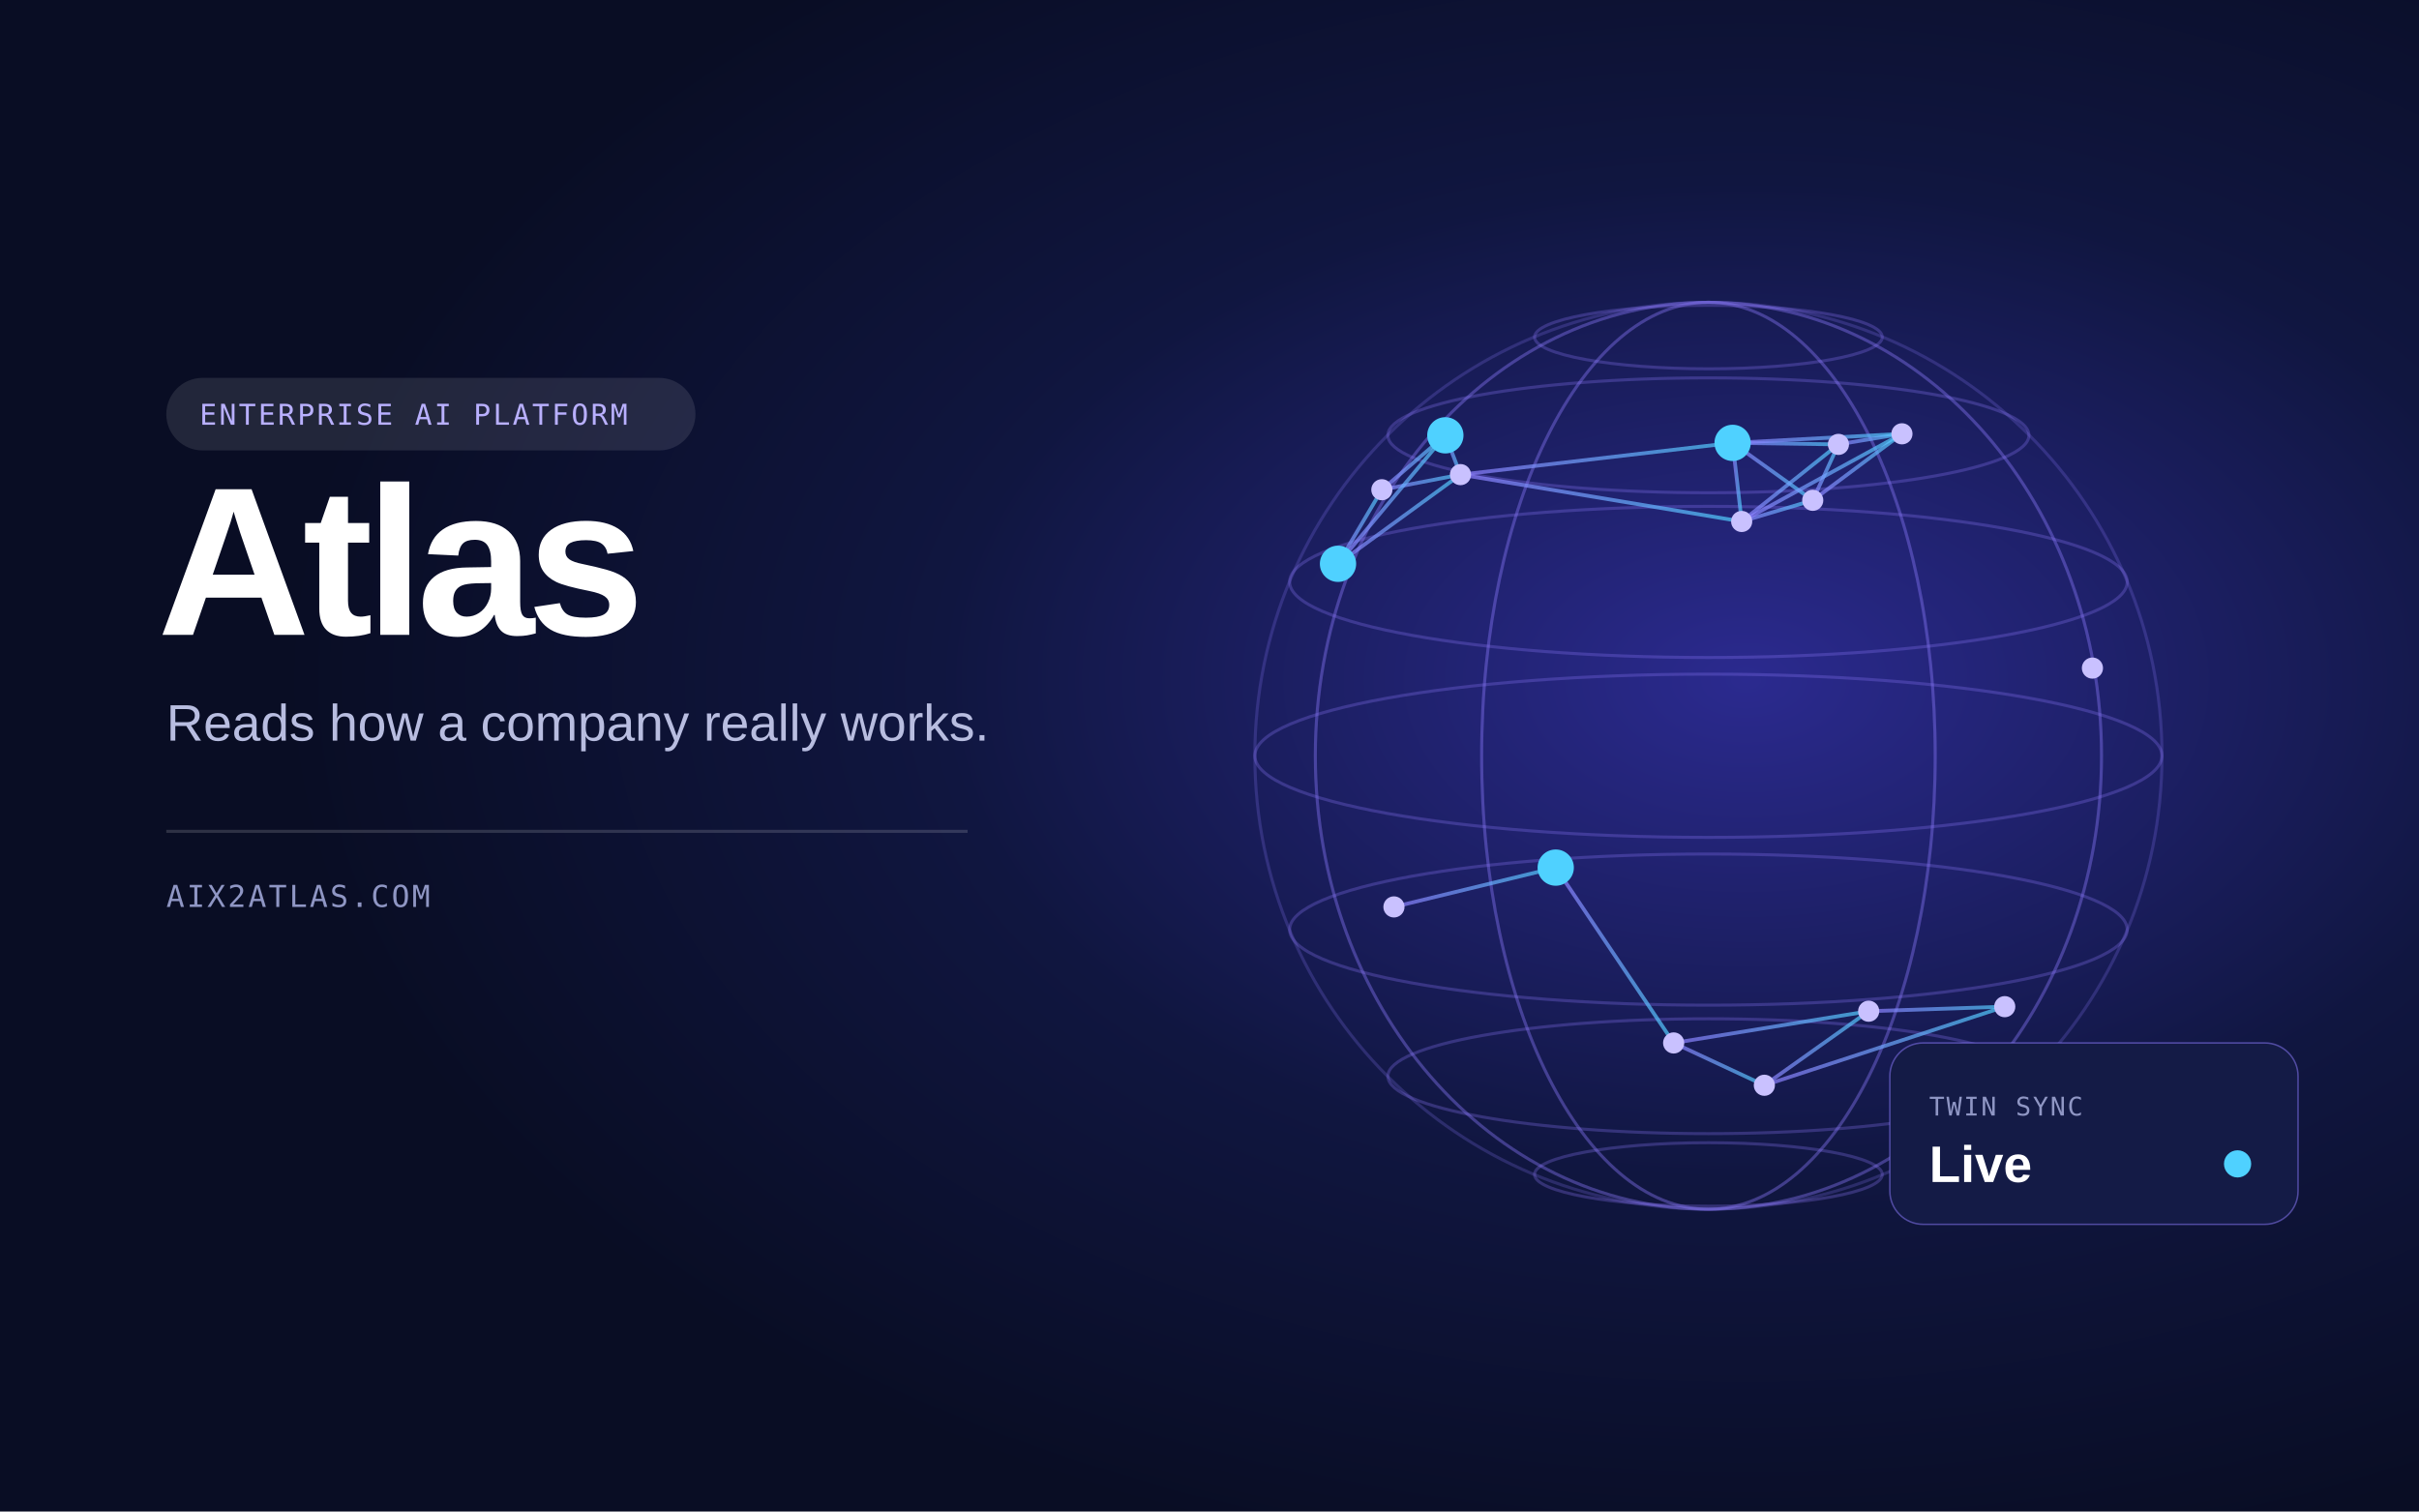
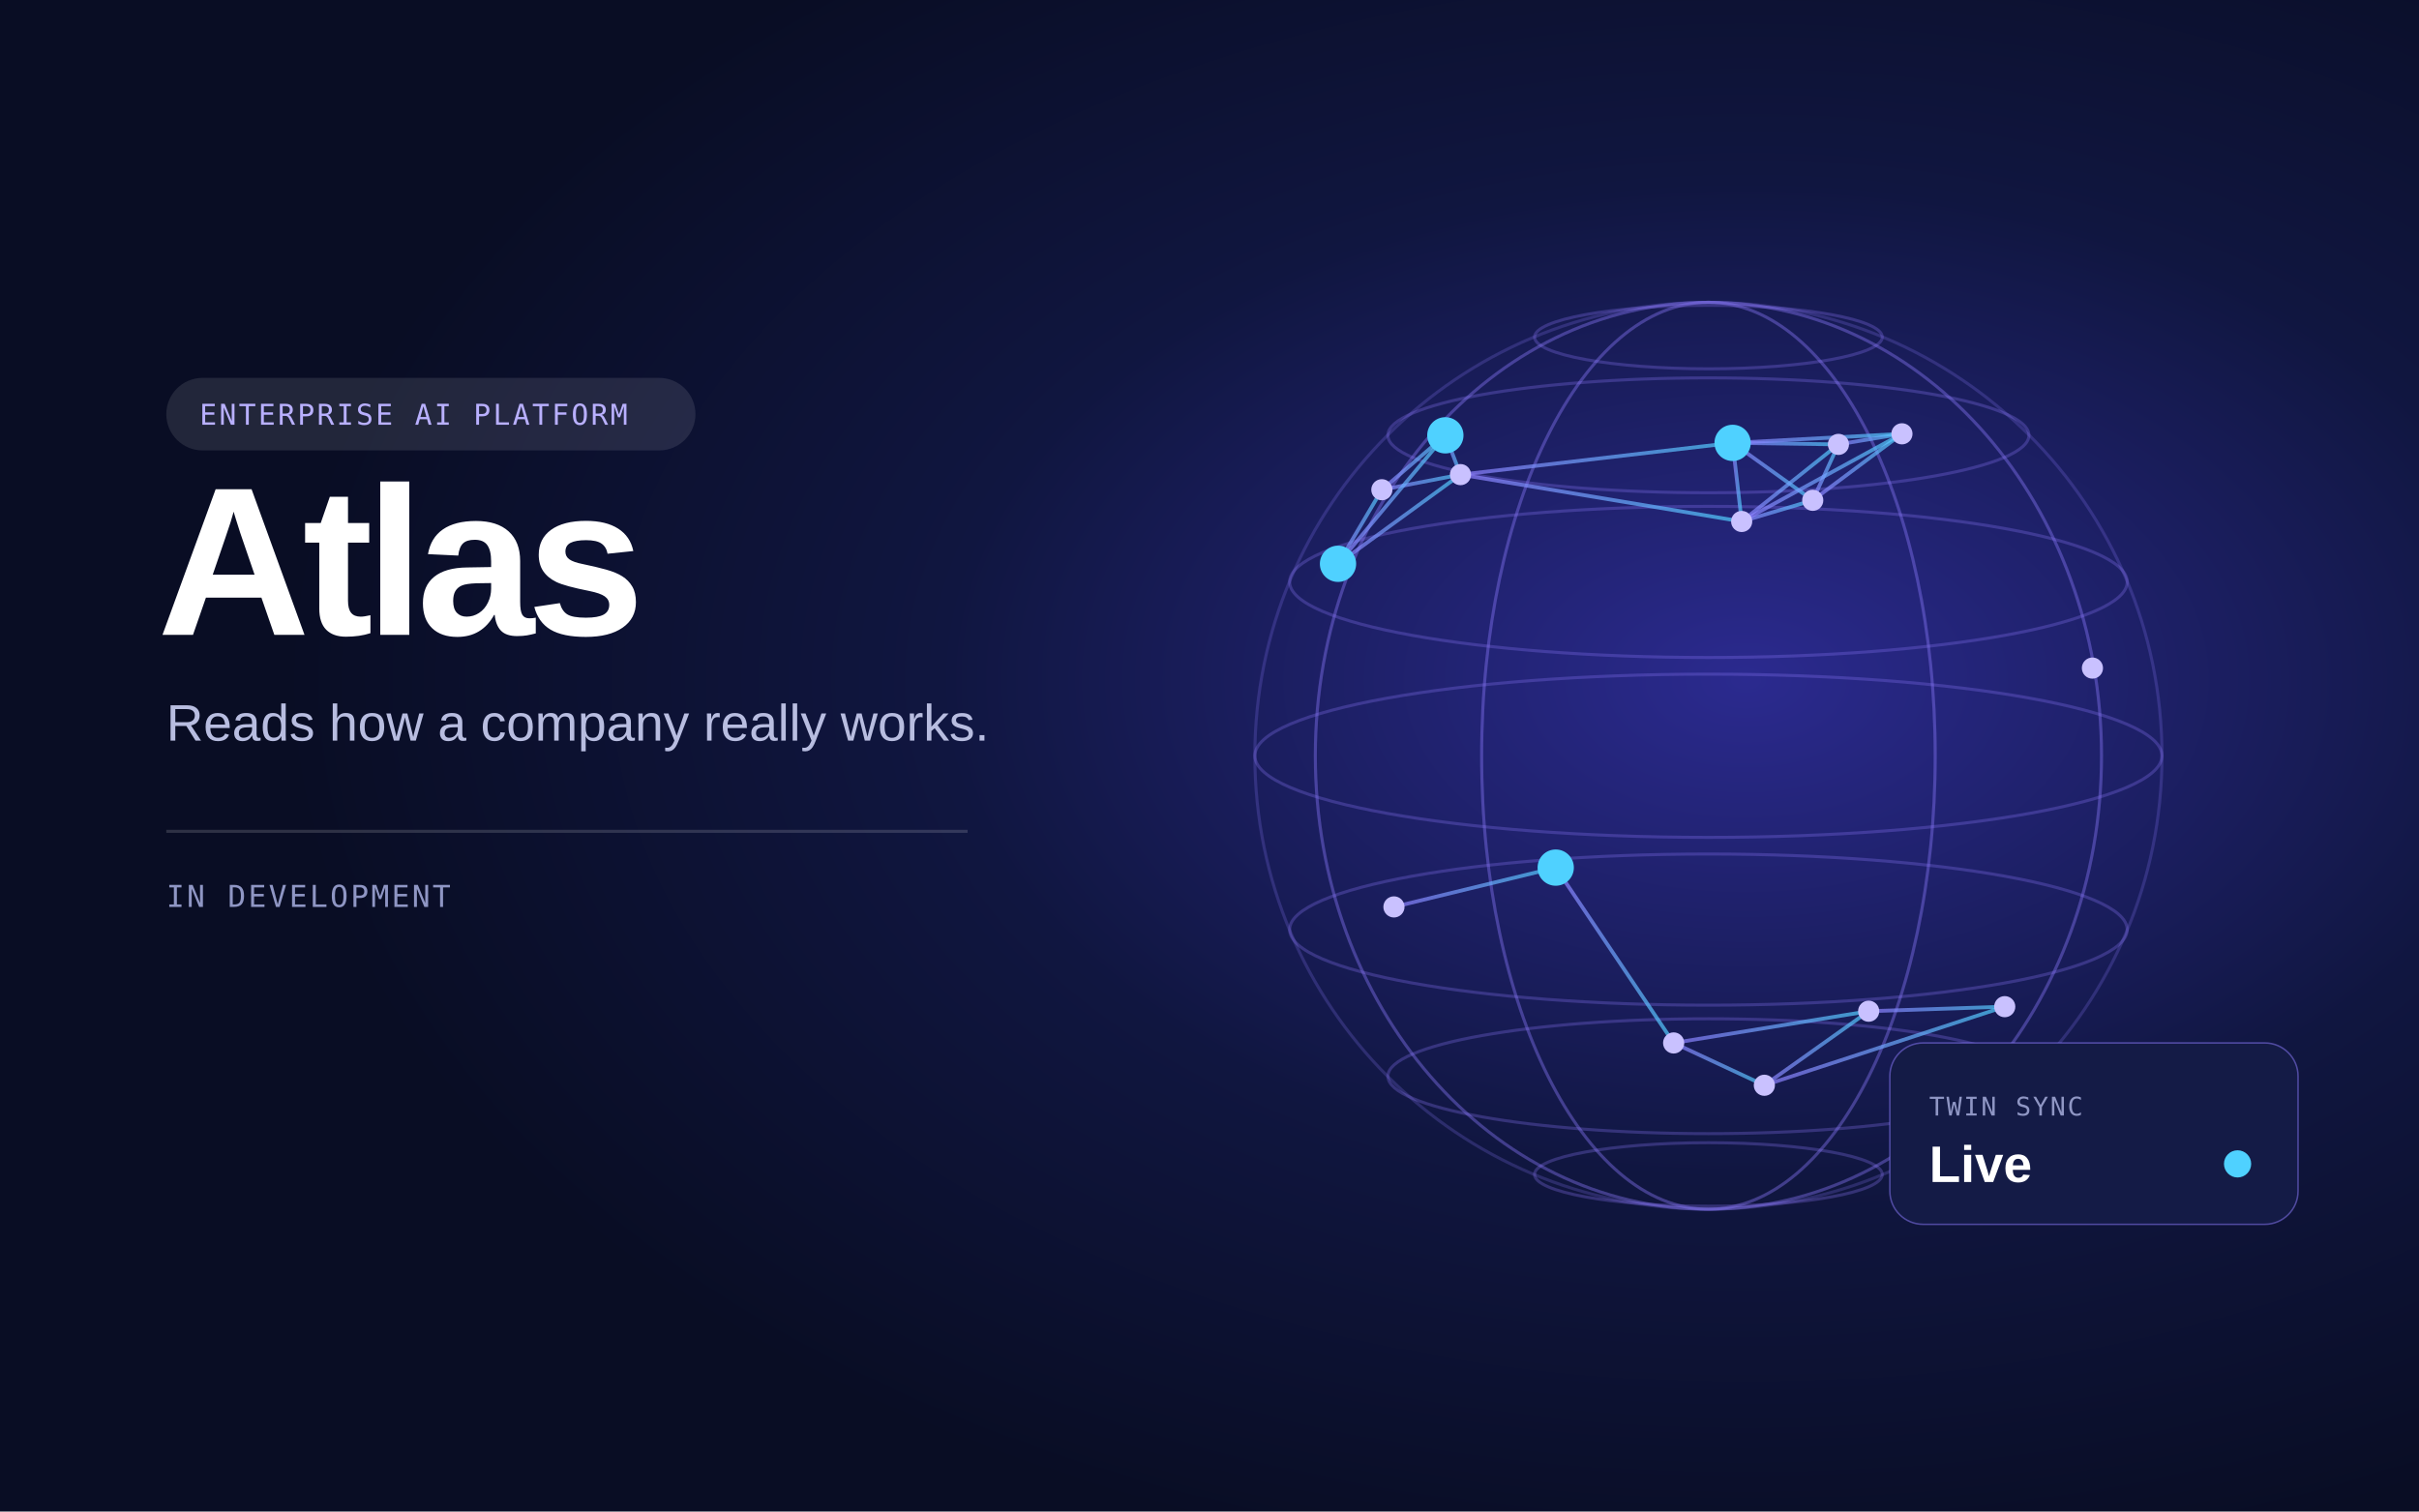
<svg xmlns="http://www.w3.org/2000/svg" viewBox="0 0 1600 1000" width="1600" height="1000">
  <defs>
    <radialGradient id="r" cx="72%" cy="45%" r="60%">
      <stop offset="0" stop-color="#2b2a8f" />
      <stop offset=".55" stop-color="#101640" />
      <stop offset="1" stop-color="#090d24" />
    </radialGradient>
    <linearGradient id="l" x1="0" x2="1">
      <stop offset="0" stop-color="#8f7cff" />
      <stop offset="1" stop-color="#4fd1ff" />
    </linearGradient>
  </defs>
  <rect width="1600" height="1000" fill="url(#r)" />
  <rect x="110" y="250" width="350" height="48" rx="24" fill="#ffffff1a" />
  <text x="132" y="281" font-family="ui-monospace, SFMono-Regular, Menlo, monospace" font-size="19" letter-spacing="1.5" fill="#b9b0ff">ENTERPRISE AI PLATFORM</text>
  <text x="104" y="420" font-family="Plus Jakarta Sans, Helvetica Neue, Arial, sans-serif" font-weight="700" font-size="140" letter-spacing="-5" fill="#ffffff">Atlas</text>
  <text x="110" y="490" font-family="Plus Jakarta Sans, Helvetica Neue, Arial, sans-serif" font-size="34" fill="#b8bde0">Reads how a company really works.</text>
  <line x1="110" y1="550" x2="640" y2="550" stroke="#fff" stroke-opacity=".15" stroke-width="2" />
-   <text x="110" y="600" font-family="ui-monospace, SFMono-Regular, Menlo, monospace" font-size="20" fill="#8f96c4" letter-spacing="1.5">AIX2ATLAS.COM</text>
+   <text x="110" y="600" font-family="ui-monospace, SFMono-Regular, Menlo, monospace" font-size="20" fill="#8f96c4" letter-spacing="1.5">IN DEVELOPMENT</text>
  <ellipse cx="1130" cy="223" rx="115" ry="21" fill="none" stroke="#8f7cff" stroke-opacity=".28" stroke-width="2" />
  <ellipse cx="1130" cy="288" rx="212" ry="38" fill="none" stroke="#8f7cff" stroke-opacity=".28" stroke-width="2" />
  <ellipse cx="1130" cy="385" rx="277" ry="50" fill="none" stroke="#8f7cff" stroke-opacity=".28" stroke-width="2" />
  <ellipse cx="1130" cy="500" rx="300" ry="54" fill="none" stroke="#8f7cff" stroke-opacity=".28" stroke-width="2" />
  <ellipse cx="1130" cy="615" rx="277" ry="50" fill="none" stroke="#8f7cff" stroke-opacity=".28" stroke-width="2" />
  <ellipse cx="1130" cy="712" rx="212" ry="38" fill="none" stroke="#8f7cff" stroke-opacity=".28" stroke-width="2" />
  <ellipse cx="1130" cy="777" rx="115" ry="21" fill="none" stroke="#8f7cff" stroke-opacity=".28" stroke-width="2" />
  <ellipse cx="1130" cy="500" rx="300" ry="300" fill="none" stroke="#8f7cff" stroke-opacity=".22" stroke-width="2" />
  <ellipse cx="1130" cy="500" rx="260" ry="300" fill="none" stroke="#8f7cff" stroke-opacity=".22" stroke-width="2" />
  <ellipse cx="1130" cy="500" rx="150" ry="300" fill="none" stroke="#8f7cff" stroke-opacity=".22" stroke-width="2" />
  <ellipse cx="1130" cy="500" rx="0" ry="300" fill="none" stroke="#8f7cff" stroke-opacity=".22" stroke-width="2" />
  <ellipse cx="1130" cy="500" rx="150" ry="300" fill="none" stroke="#8f7cff" stroke-opacity=".22" stroke-width="2" />
  <ellipse cx="1130" cy="500" rx="260" ry="300" fill="none" stroke="#8f7cff" stroke-opacity=".22" stroke-width="2" />
  <line x1="1146" y1="293" x2="966" y2="314" stroke="url(#l)" stroke-opacity=".7" stroke-width="2.5" />
  <line x1="1146" y1="293" x2="1152" y2="345" stroke="url(#l)" stroke-opacity=".7" stroke-width="2.5" />
  <line x1="1146" y1="293" x2="1216" y2="294" stroke="url(#l)" stroke-opacity=".7" stroke-width="2.5" />
  <line x1="1146" y1="293" x2="1199" y2="331" stroke="url(#l)" stroke-opacity=".7" stroke-width="2.5" />
  <line x1="1146" y1="293" x2="1258" y2="287" stroke="url(#l)" stroke-opacity=".7" stroke-width="2.5" />
  <line x1="966" y1="314" x2="1152" y2="345" stroke="url(#l)" stroke-opacity=".7" stroke-width="2.5" />
  <line x1="966" y1="314" x2="885" y2="373" stroke="url(#l)" stroke-opacity=".7" stroke-width="2.5" />
  <line x1="966" y1="314" x2="914" y2="324" stroke="url(#l)" stroke-opacity=".7" stroke-width="2.5" />
  <line x1="966" y1="314" x2="956" y2="288" stroke="url(#l)" stroke-opacity=".7" stroke-width="2.5" />
  <line x1="1326" y1="666" x2="1167" y2="718" stroke="url(#l)" stroke-opacity=".7" stroke-width="2.5" />
  <line x1="1326" y1="666" x2="1236" y2="669" stroke="url(#l)" stroke-opacity=".7" stroke-width="2.5" />
  <line x1="1152" y1="345" x2="1216" y2="294" stroke="url(#l)" stroke-opacity=".7" stroke-width="2.5" />
  <line x1="1152" y1="345" x2="1199" y2="331" stroke="url(#l)" stroke-opacity=".7" stroke-width="2.5" />
  <line x1="1152" y1="345" x2="1258" y2="287" stroke="url(#l)" stroke-opacity=".7" stroke-width="2.5" />
  <line x1="885" y1="373" x2="914" y2="324" stroke="url(#l)" stroke-opacity=".7" stroke-width="2.5" />
  <line x1="885" y1="373" x2="956" y2="288" stroke="url(#l)" stroke-opacity=".7" stroke-width="2.5" />
  <line x1="1216" y1="294" x2="1199" y2="331" stroke="url(#l)" stroke-opacity=".7" stroke-width="2.5" />
  <line x1="1216" y1="294" x2="1258" y2="287" stroke="url(#l)" stroke-opacity=".7" stroke-width="2.5" />
  <line x1="1167" y1="718" x2="1236" y2="669" stroke="url(#l)" stroke-opacity=".7" stroke-width="2.5" />
  <line x1="1167" y1="718" x2="1107" y2="690" stroke="url(#l)" stroke-opacity=".7" stroke-width="2.5" />
  <line x1="1236" y1="669" x2="1107" y2="690" stroke="url(#l)" stroke-opacity=".7" stroke-width="2.5" />
  <line x1="1199" y1="331" x2="1258" y2="287" stroke="url(#l)" stroke-opacity=".7" stroke-width="2.5" />
  <line x1="1029" y1="574" x2="1107" y2="690" stroke="url(#l)" stroke-opacity=".7" stroke-width="2.5" />
  <line x1="1029" y1="574" x2="922" y2="600" stroke="url(#l)" stroke-opacity=".7" stroke-width="2.5" />
  <line x1="914" y1="324" x2="956" y2="288" stroke="url(#l)" stroke-opacity=".7" stroke-width="2.5" />
  <circle cx="1146" cy="293" r="12" fill="#4fd1ff" />
  <circle cx="966" cy="314" r="7" fill="#c9c1ff" />
  <circle cx="1384" cy="442" r="7" fill="#c9c1ff" />
  <circle cx="1326" cy="666" r="7" fill="#c9c1ff" />
  <circle cx="1152" cy="345" r="7" fill="#c9c1ff" />
  <circle cx="885" cy="373" r="12" fill="#4fd1ff" />
  <circle cx="1216" cy="294" r="7" fill="#c9c1ff" />
  <circle cx="1167" cy="718" r="7" fill="#c9c1ff" />
  <circle cx="1236" cy="669" r="7" fill="#c9c1ff" />
  <circle cx="1199" cy="331" r="7" fill="#c9c1ff" />
  <circle cx="1029" cy="574" r="12" fill="#4fd1ff" />
  <circle cx="1107" cy="690" r="7" fill="#c9c1ff" />
  <circle cx="1258" cy="287" r="7" fill="#c9c1ff" />
  <circle cx="922" cy="600" r="7" fill="#c9c1ff" />
  <circle cx="914" cy="324" r="7" fill="#c9c1ff" />
  <circle cx="956" cy="288" r="12" fill="#4fd1ff" />
  <g transform="translate(1250 690)">
    <rect width="270" height="120" rx="22" fill="#141b46" stroke="#8f7cff" stroke-opacity=".5" />
    <text x="26" y="48" font-family="ui-monospace, SFMono-Regular, Menlo, monospace" font-size="17" fill="#8f96c4" letter-spacing="1.2">TWIN SYNC</text>
    <text x="26" y="92" font-family="Plus Jakarta Sans, Helvetica Neue, Arial, sans-serif" font-weight="700" font-size="34" fill="#fff">Live</text>
    <circle cx="230" cy="80" r="9" fill="#4fd1ff" />
  </g>
</svg>
